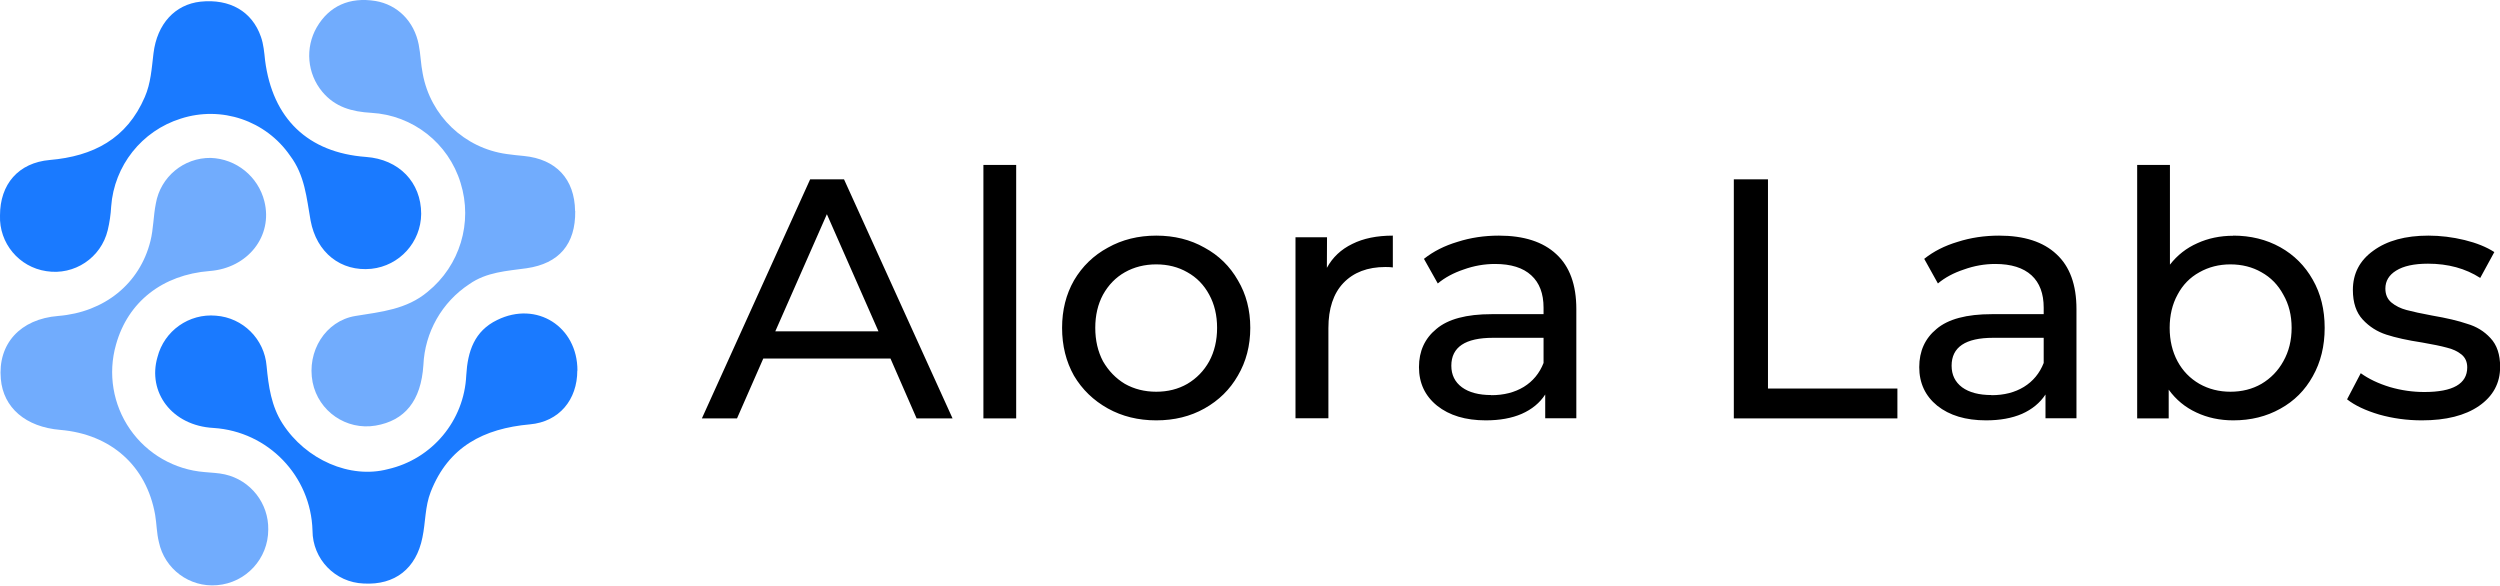
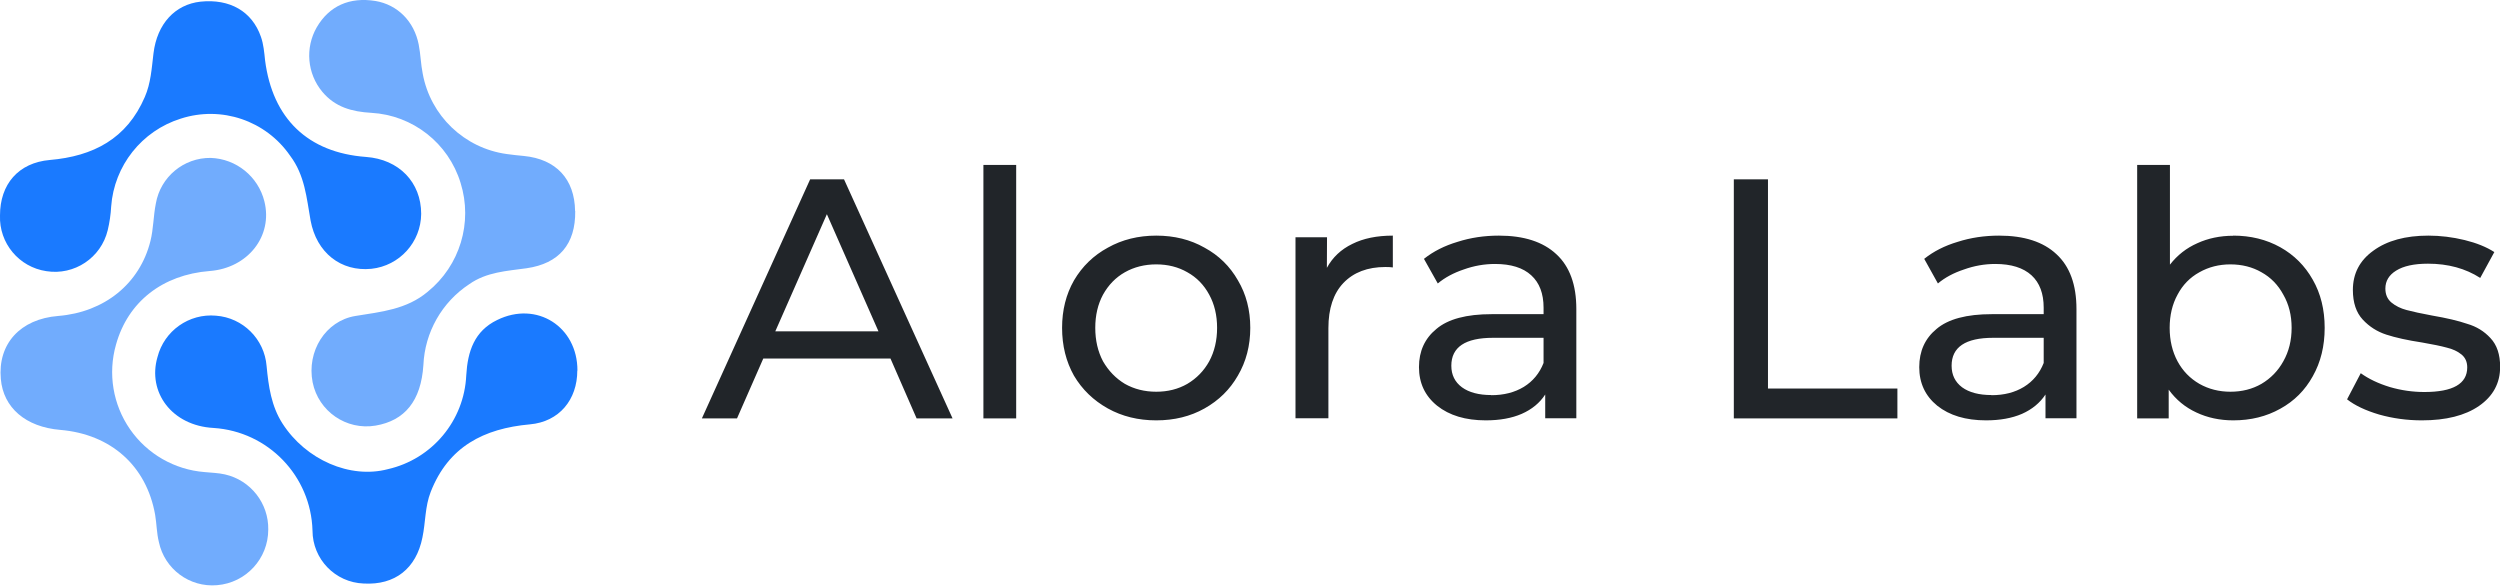
<svg xmlns="http://www.w3.org/2000/svg" viewBox="0 0 18.08 4.233" height="45" class="logo">
+   <style>
+           .logo:hover .logo-text{fill:#0066f3}
+     </style>
  <path fill="#1a7aff" d="M4.175 2.68c0 .21-.13.37-.343.389-.333.03-.589.161-.717.488-.042.107-.037.221-.06.33-.045.225-.199.346-.425.333a.384.384 0 01-.37-.383.765.765 0 00-.715-.742c-.303-.016-.48-.26-.406-.513a.4.4 0 01.423-.299.397.397 0 01.366.364c.014.147.034.29.115.416.169.263.49.402.762.33a.73.73 0 00.567-.679c.01-.172.058-.32.224-.4.285-.14.581.048.58.366zM0 1.558c0-.226.133-.381.36-.401.314-.027.557-.153.687-.455.044-.1.05-.209.063-.316.026-.215.157-.354.34-.374.212-.022.373.07.437.254.019.054.024.113.03.17.054.422.31.668.73.699.238.017.399.183.399.412a.403.403 0 01-.36.397c-.22.022-.397-.116-.44-.35-.029-.163-.041-.326-.148-.468a.699.699 0 00-.791-.268.721.721 0 00-.503.635.961.961 0 01-.025.172.393.393 0 01-.444.296A.393.393 0 010 1.558z" />
  <path fill="#71acfd" d="M1.94 3.83a.403.403 0 01-.37.402.395.395 0 01-.421-.312c-.016-.064-.016-.132-.027-.197C1.06 3.37.803 3.14.436 3.109c-.25-.021-.412-.16-.43-.368-.023-.254.14-.434.415-.456.334-.027.59-.233.667-.542.022-.088.021-.181.039-.271a.398.398 0 01.397-.33.415.415 0 01.388.314c.063.251-.119.483-.396.504-.341.027-.591.223-.677.532a.725.725 0 00.64.922c.05.005.1.006.148.017a.402.402 0 01.313.4zm2.22-2.304c.003.239-.116.38-.352.414-.143.02-.289.027-.414.115a.738.738 0 00-.332.585c-.017.26-.135.402-.346.438a.397.397 0 01-.455-.313c-.044-.224.093-.445.31-.48.185-.03.37-.047.522-.175a.732.732 0 00.238-.787.717.717 0 00-.646-.507c-.14-.008-.261-.041-.354-.152a.41.41 0 01-.04-.467c.09-.154.237-.22.424-.19.16.027.28.147.313.315.014.07.015.141.029.21a.717.717 0 00.608.582c.041.006.083.01.124.014.233.023.367.167.37.398z" />
-   <path class="logo-text" d="M6.44 2.593h-.92l-.19.433h-.254l.783-1.729h.245l.785 1.729h-.26zm-.087-.197l-.373-.847-.373.847zm.759-1.203h.237v1.833h-.237zm1.25 1.847q-.195 0-.35-.086-.156-.087-.245-.237-.086-.153-.086-.346 0-.192.086-.343.09-.153.245-.237.155-.087.35-.087.196 0 .349.087.155.084.242.237.089.15.089.343 0 .193-.09.346-.086.15-.241.237-.153.086-.349.086zm0-.207q.126 0 .225-.057.101-.06.158-.163.057-.106.057-.242t-.057-.24q-.057-.106-.158-.162-.099-.057-.225-.057t-.227.057q-.099.056-.158.162-.056.104-.056.24t.056.242q.06.104.158.163.101.057.227.057zm1.234-.896q.062-.114.184-.173.12-.06.293-.06v.23q-.02-.003-.054-.003-.193 0-.304.116-.108.114-.108.326v.652h-.238V1.716h.228zm1.244-.233q.271 0 .415.134.145.133.145.397v.79h-.225v-.172q-.059.091-.17.14-.108.047-.26.047-.219 0-.352-.106-.131-.106-.131-.279 0-.173.126-.276.126-.107.4-.107h.375v-.047q0-.153-.089-.234-.089-.082-.262-.082-.116 0-.227.04-.11.037-.187.101l-.1-.178q.102-.081.243-.123.14-.045.299-.045zm-.055 1.154q.136 0 .235-.06.099-.061.143-.173v-.182h-.365q-.302 0-.302.202 0 .099.077.156.077.056.212.056zm1.754-1.561h.247V2.81h.936v.216h-1.183zm1.918.407q.272 0 .415.134.145.133.145.397v.79h-.224v-.172q-.06.091-.17.14-.109.047-.26.047-.22 0-.353-.106-.13-.106-.13-.279 0-.173.125-.276.126-.107.4-.107h.375v-.047q0-.153-.088-.234-.09-.082-.262-.082-.116 0-.227.04-.112.037-.188.101l-.099-.178q.101-.081.242-.123.14-.045.3-.045zm-.054 1.154q.136 0 .234-.06.099-.061.143-.173v-.182h-.365q-.301 0-.301.202 0 .099.076.156.077.056.213.056zm1.747-1.154q.19 0 .341.084.15.084.235.235.086.15.086.348 0 .198-.086.35-.084.152-.235.235-.15.084-.34.084-.146 0-.267-.057-.121-.056-.2-.165v.208h-.228V1.193h.237v.721q.08-.103.198-.155.118-.054.26-.054zm-.02 1.129q.126 0 .225-.057.101-.06.158-.163.06-.106.06-.242t-.06-.24q-.057-.106-.158-.162-.099-.057-.225-.057-.123 0-.224.057-.102.056-.158.162-.057.104-.057.24t.057.242q.056.104.158.163.101.057.225.057zm1.385.207q-.16 0-.309-.042-.148-.044-.232-.11l.099-.189q.086.062.21.1.123.036.25.036.31 0 .31-.178 0-.059-.041-.093-.043-.035-.107-.05-.062-.017-.178-.037-.158-.024-.259-.057-.099-.032-.17-.108-.072-.077-.072-.215 0-.178.148-.284.149-.109.398-.109.13 0 .262.032.13.032.215.087l-.102.187q-.16-.103-.378-.103-.15 0-.23.05-.078.048-.078.13 0 .064.044.101.045.037.109.054.067.018.185.04.158.027.254.06.1.029.168.103.07.074.07.208 0 .177-.153.283-.151.104-.413.104z" />
+   <path fill="#212529" class="logo-text" style="transition:.1s ease-in-out" d="M6.44 2.593h-.92l-.19.433h-.254l.783-1.729h.245l.785 1.729h-.26zm-.087-.197l-.373-.847-.373.847zm.759-1.203h.237v1.833h-.237zm1.25 1.847q-.195 0-.35-.086-.156-.087-.245-.237-.086-.153-.086-.346 0-.192.086-.343.09-.153.245-.237.155-.087.35-.087.196 0 .349.087.155.084.242.237.089.15.089.343 0 .193-.09.346-.086.15-.241.237-.153.086-.349.086zm0-.207q.126 0 .225-.057.101-.06.158-.163.057-.106.057-.242t-.057-.24q-.057-.106-.158-.162-.099-.057-.225-.057t-.227.057q-.099.056-.158.162-.056.104-.056.24t.056.242q.06.104.158.163.101.057.227.057zm1.234-.896q.062-.114.184-.173.12-.06.293-.06v.23q-.02-.003-.054-.003-.193 0-.304.116-.108.114-.108.326v.652h-.238V1.716h.228zm1.244-.233q.271 0 .415.134.145.133.145.397v.79h-.225v-.172q-.059.091-.17.14-.108.047-.26.047-.219 0-.352-.106-.131-.106-.131-.279 0-.173.126-.276.126-.107.4-.107h.375v-.047q0-.153-.089-.234-.089-.082-.262-.082-.116 0-.227.04-.11.037-.187.101l-.1-.178q.102-.081.243-.123.14-.045.299-.045zm-.055 1.154q.136 0 .235-.06.099-.061.143-.173v-.182h-.365q-.302 0-.302.202 0 .099.077.156.077.056.212.056zm1.754-1.561h.247V2.81h.936v.216h-1.183zm1.918.407q.272 0 .415.134.145.133.145.397v.79h-.224v-.172q-.06.091-.17.14-.109.047-.26.047-.22 0-.353-.106-.13-.106-.13-.279 0-.173.125-.276.126-.107.4-.107h.375v-.047q0-.153-.088-.234-.09-.082-.262-.082-.116 0-.227.04-.112.037-.188.101l-.099-.178q.101-.081.242-.123.14-.045.3-.045zm-.054 1.154q.136 0 .234-.06.099-.061.143-.173v-.182h-.365q-.301 0-.301.202 0 .099.076.156.077.056.213.056zm1.747-1.154q.19 0 .341.084.15.084.235.235.086.15.086.348 0 .198-.086.35-.084.152-.235.235-.15.084-.34.084-.146 0-.267-.057-.121-.056-.2-.165v.208h-.228V1.193h.237v.721q.08-.103.198-.155.118-.054.26-.054zm-.02 1.129q.126 0 .225-.057.101-.06.158-.163.06-.106.06-.242t-.06-.24q-.057-.106-.158-.162-.099-.057-.225-.057-.123 0-.224.057-.102.056-.158.162-.057.104-.057.24t.057.242q.056.104.158.163.101.057.225.057zm1.385.207q-.16 0-.309-.042-.148-.044-.232-.11l.099-.189q.086.062.21.1.123.036.25.036.31 0 .31-.178 0-.059-.041-.093-.043-.035-.107-.05-.062-.017-.178-.037-.158-.024-.259-.057-.099-.032-.17-.108-.072-.077-.072-.215 0-.178.148-.284.149-.109.398-.109.13 0 .262.032.13.032.215.087l-.102.187q-.16-.103-.378-.103-.15 0-.23.05-.078.048-.078.13 0 .064.044.101.045.037.109.054.067.018.185.04.158.027.254.06.1.029.168.103.07.074.07.208 0 .177-.153.283-.151.104-.413.104z" />
</svg>
